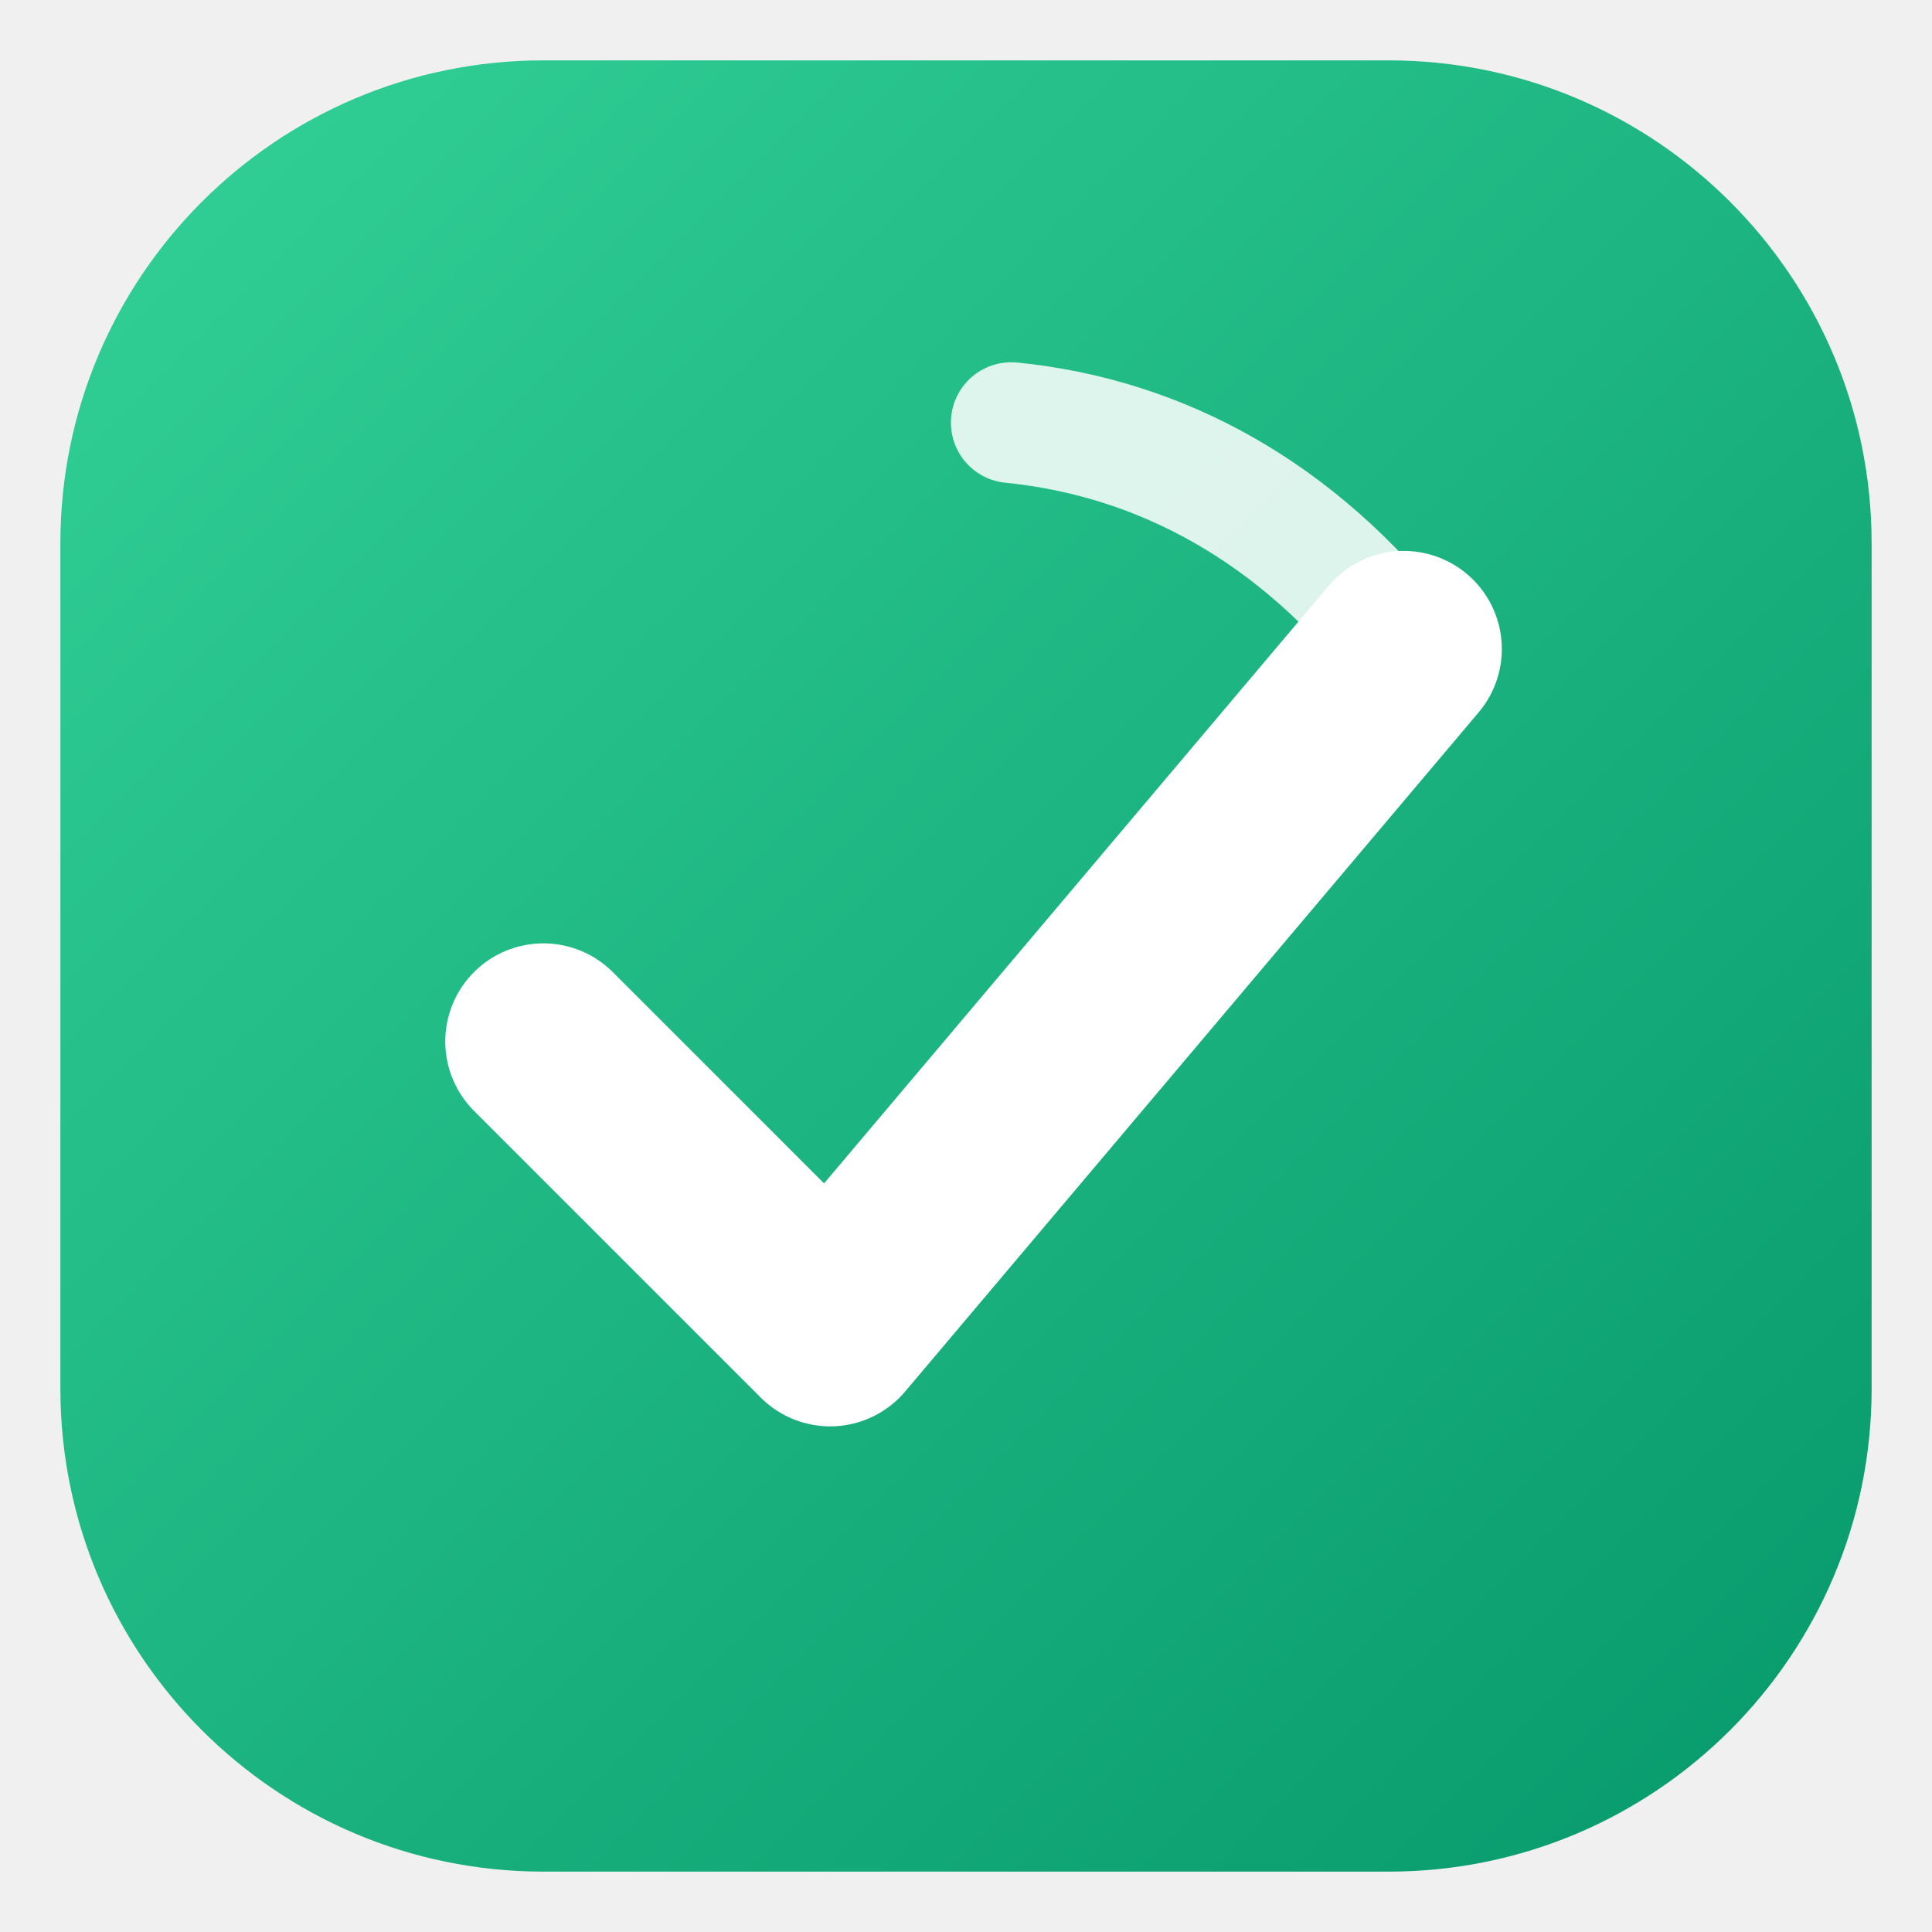
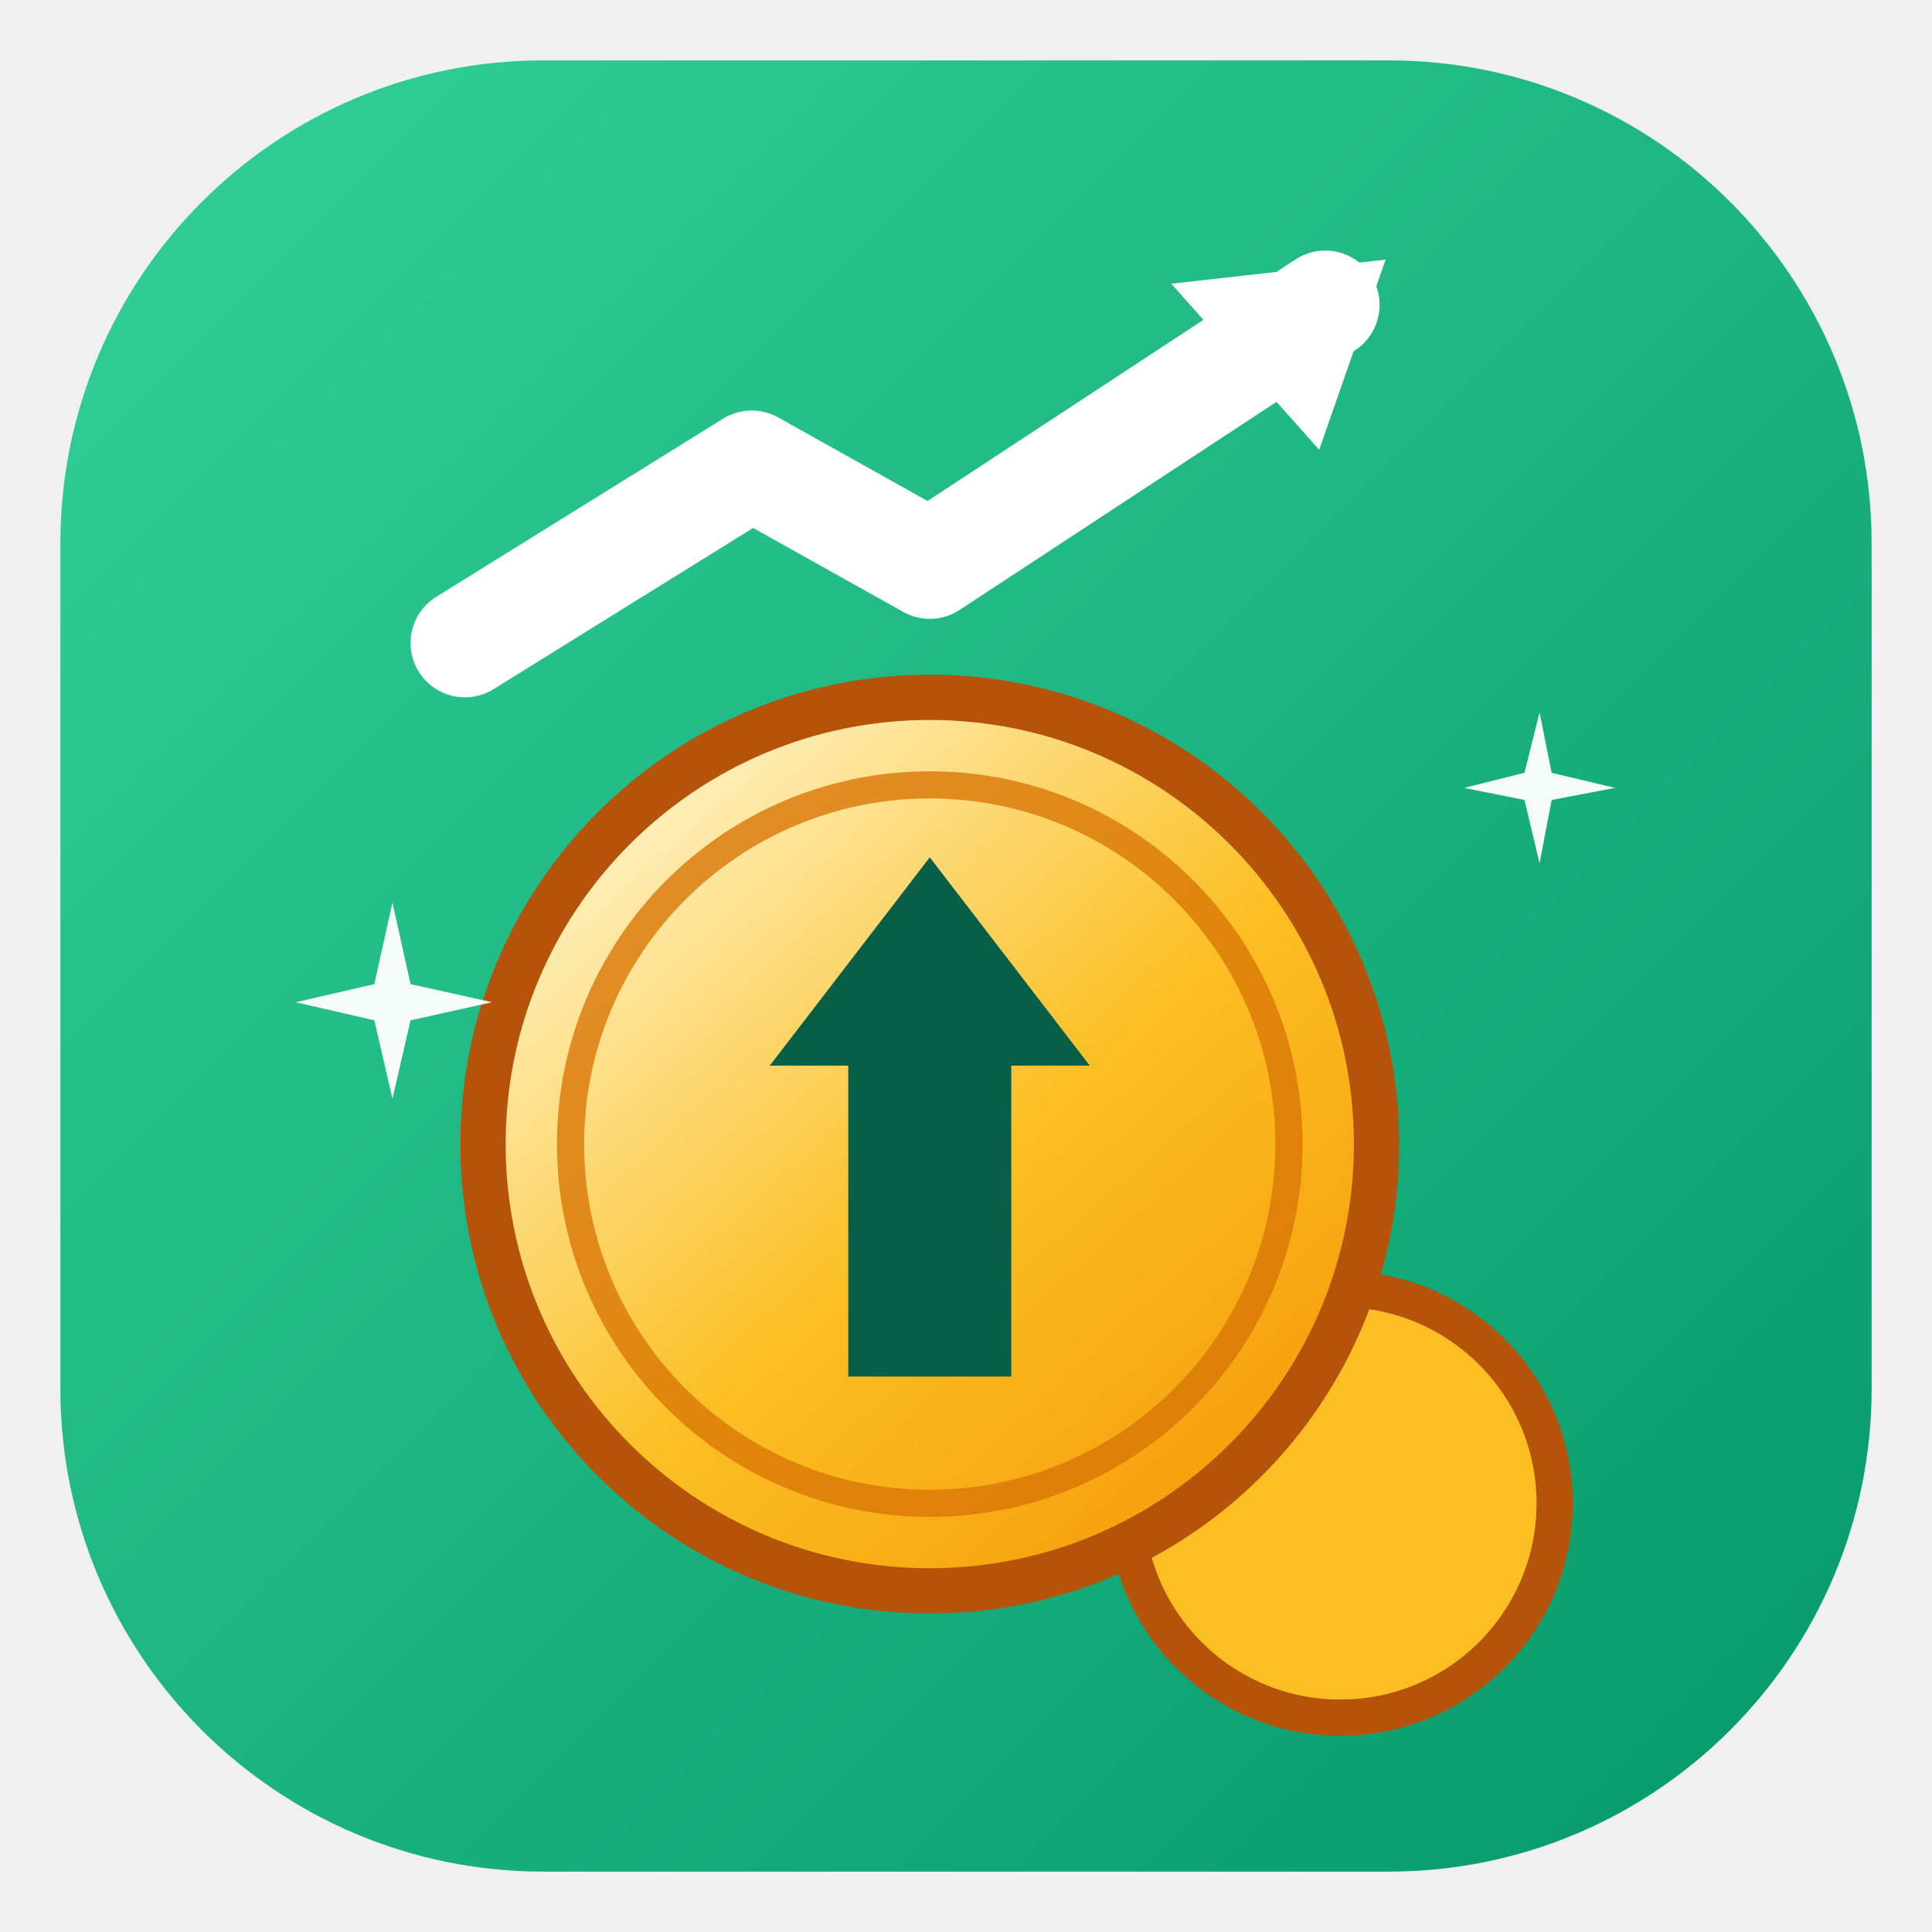
<svg xmlns="http://www.w3.org/2000/svg" viewBox="0 0 64 64">
  <defs>
    <linearGradient id="mint" x1="0" y1="0" x2="64" y2="64" gradientUnits="userSpaceOnUse">
      <stop offset="0" stop-color="#34D399" />
      <stop offset="1" stop-color="#059669" />
    </linearGradient>
+     <linearGradient id="gold" x1="20.1" y1="26.1" x2="41.5" y2="49.8" gradientUnits="userSpaceOnUse">
+       <stop offset="0" stop-color="#FEF3C7" />
+       <stop offset="0.55" stop-color="#FBBF24" />
+       <stop offset="1" stop-color="#F59E0B" />
+     </linearGradient>
  </defs>
  <rect x="2" y="2" width="60" height="60" rx="16" fill="url(#mint)" />
-   <path d="M18 34.5 L27.5 44 L46.5 21.5" fill="none" stroke="#FFFFFF" stroke-width="6.5" stroke-linecap="round" stroke-linejoin="round" />
-   <path d="M46.5 21.5 C43 17 38.5 14.5 33.5 14" fill="none" stroke="#FFFFFF" stroke-width="4" stroke-linecap="round" opacity="0.85" />
+   <circle cx="44.4" cy="49.8" r="7.1" fill="#FBBF24" stroke="#B45309" stroke-width="1.2" />
+   <path d="M15.4,21.3 L24.9,15.4 L30.8,18.7 L43.9,10.1" fill="none" stroke="#FFFFFF" stroke-width="3.6" stroke-linecap="round" stroke-linejoin="round" />
+   <path d="M45.9,8.6 L38.8,9.4 L43.7,14.9 Z" fill="#FFFFFF" />
+   <circle cx="30.8" cy="37.9" r="14.8" fill="url(#gold)" stroke="#B45309" stroke-width="1.5" />
+   <circle cx="30.8" cy="37.9" r="11.9" fill="none" stroke="#D97706" stroke-width="0.9" opacity="0.8" />
+   <path d="M30.8,28.4 L36.1,35.3 L33.5,35.3 L33.5,45.6 L28.1,45.6 L28.1,35.3 L25.5,35.3 Z" fill="#065F46" />
+   <path d="M13.0,29.9 L12.4,32.6 L9.8,33.2 L12.4,33.8 L13.0,36.4 L13.6,33.8 L16.3,33.2 L13.6,32.6 Z" fill="#FFFFFF" opacity="0.95" />
+   <path d="M51.0,23.6 L50.5,25.6 L48.5,26.1 L50.5,26.5 L51.0,28.6 L51.4,26.5 L53.5,26.1 L51.4,25.6 Z" fill="#FFFFFF" opacity="0.95" />
</svg>
